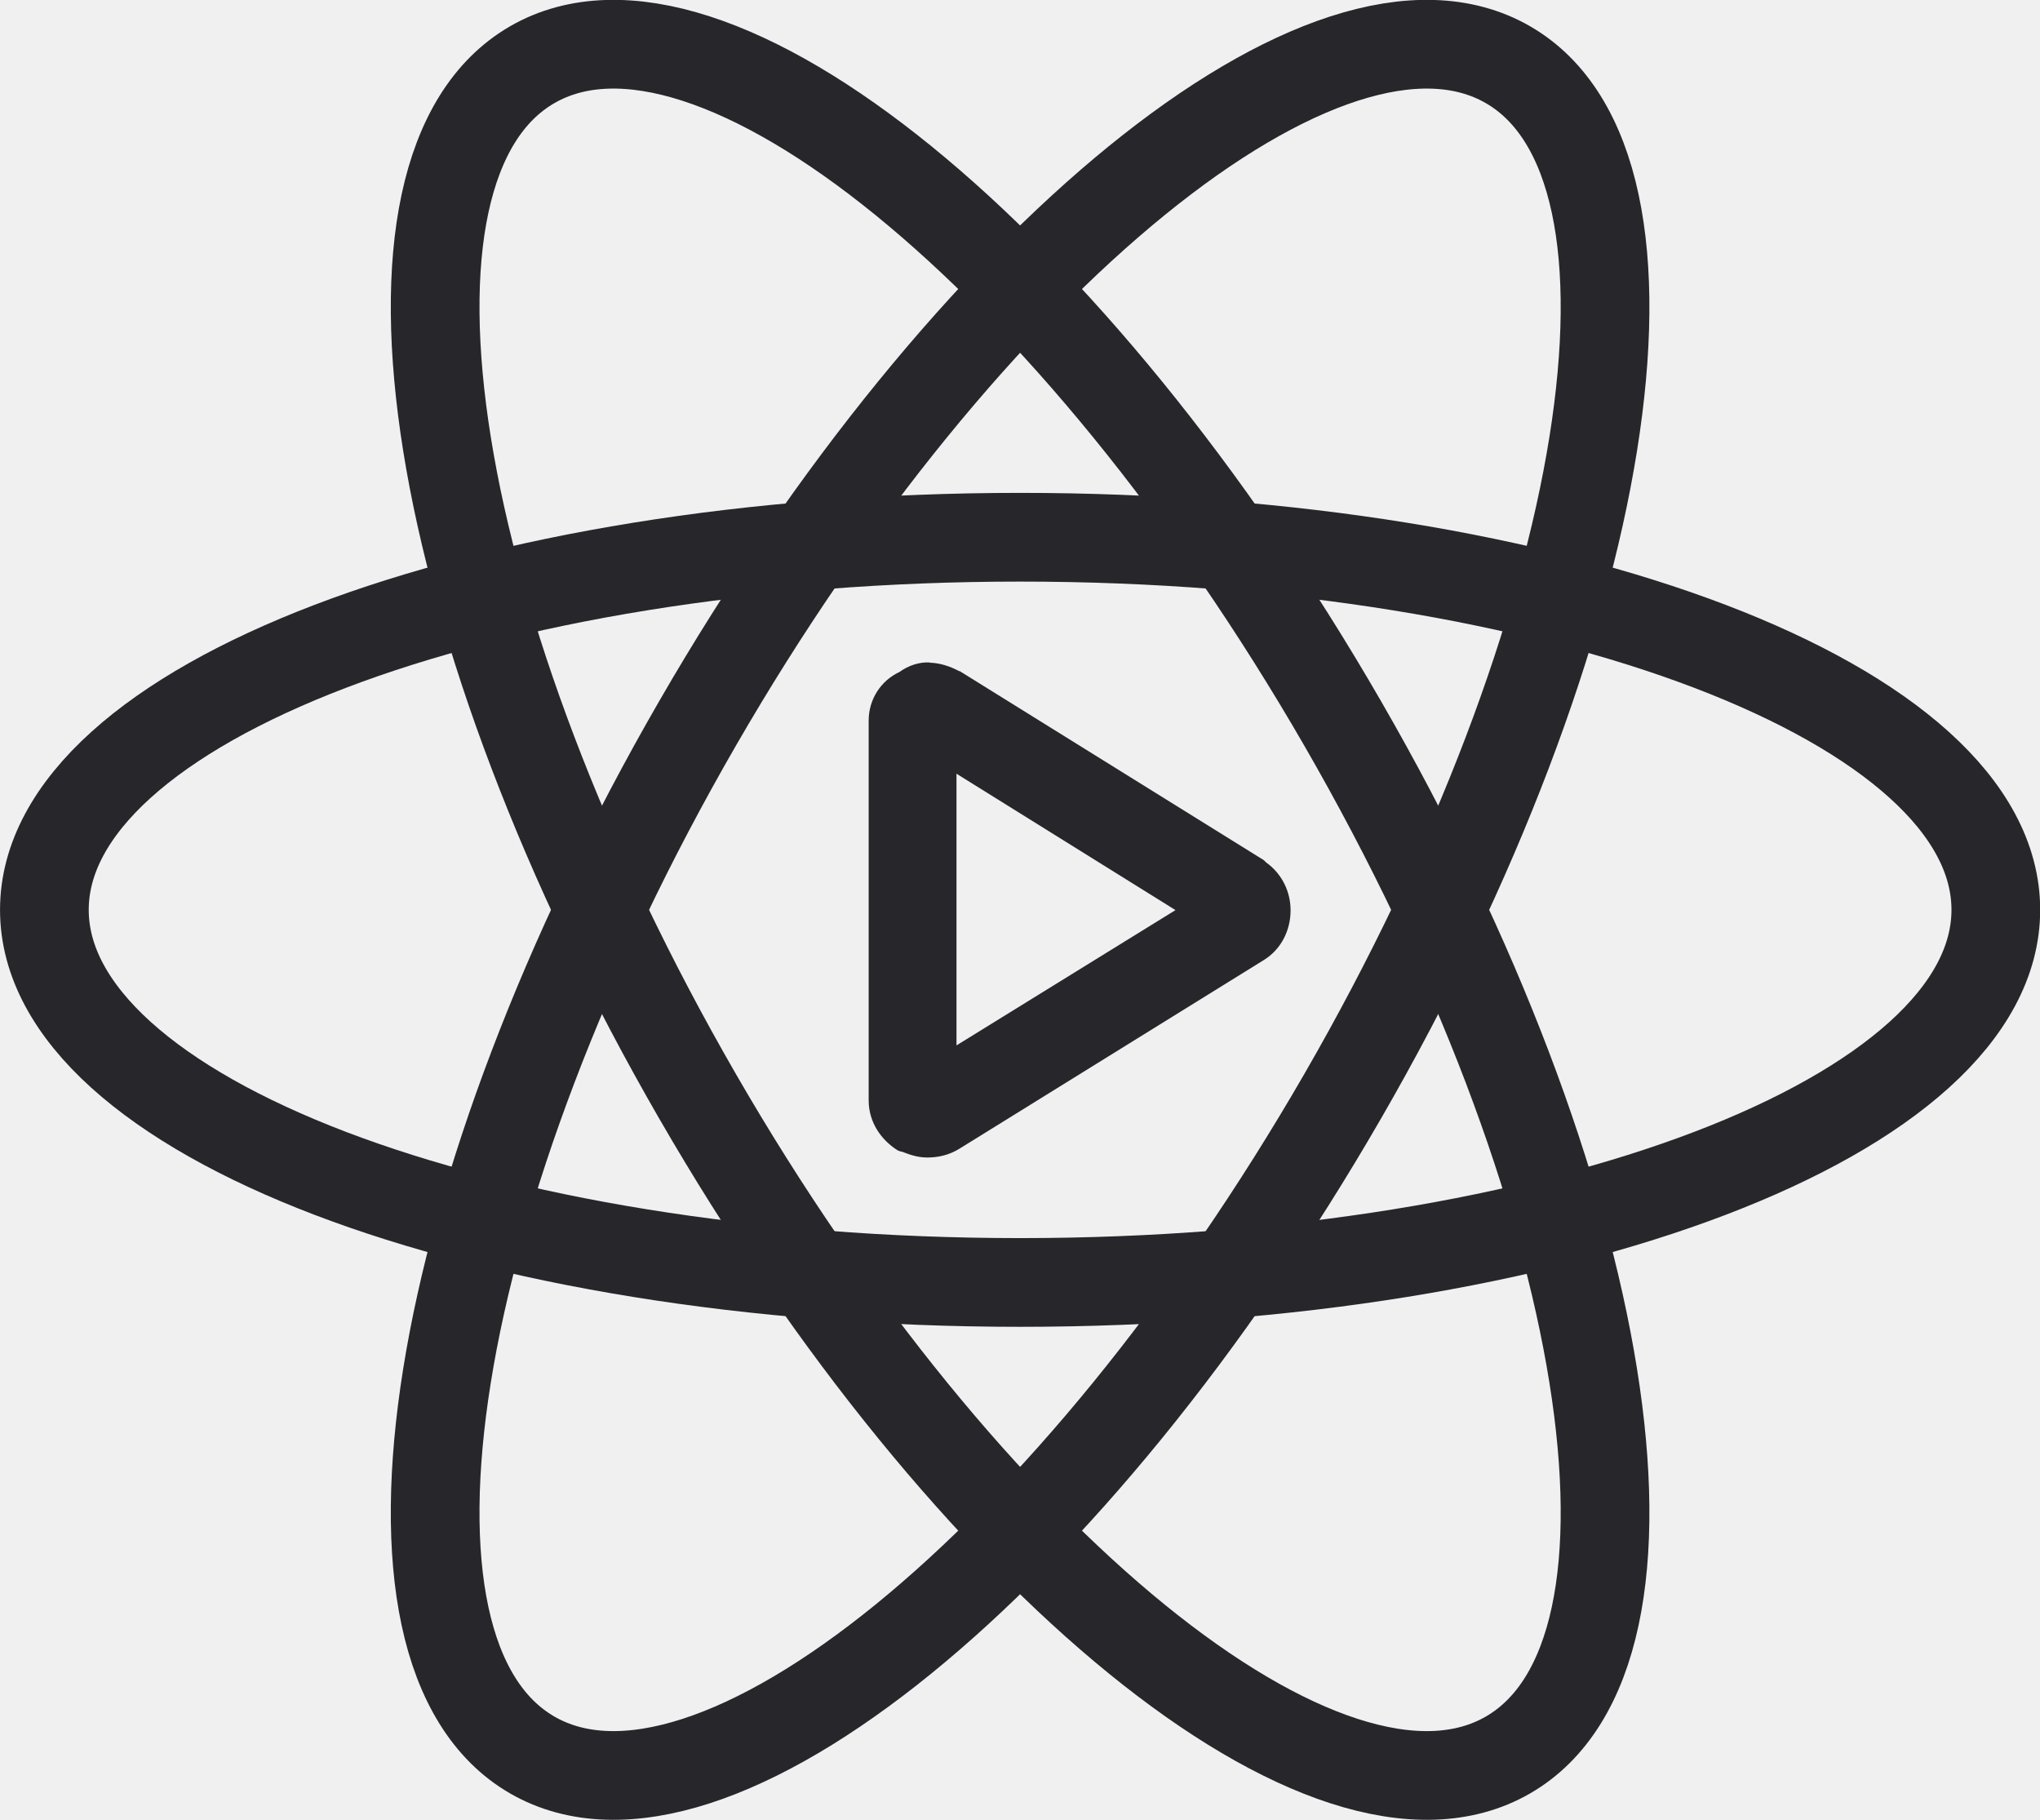
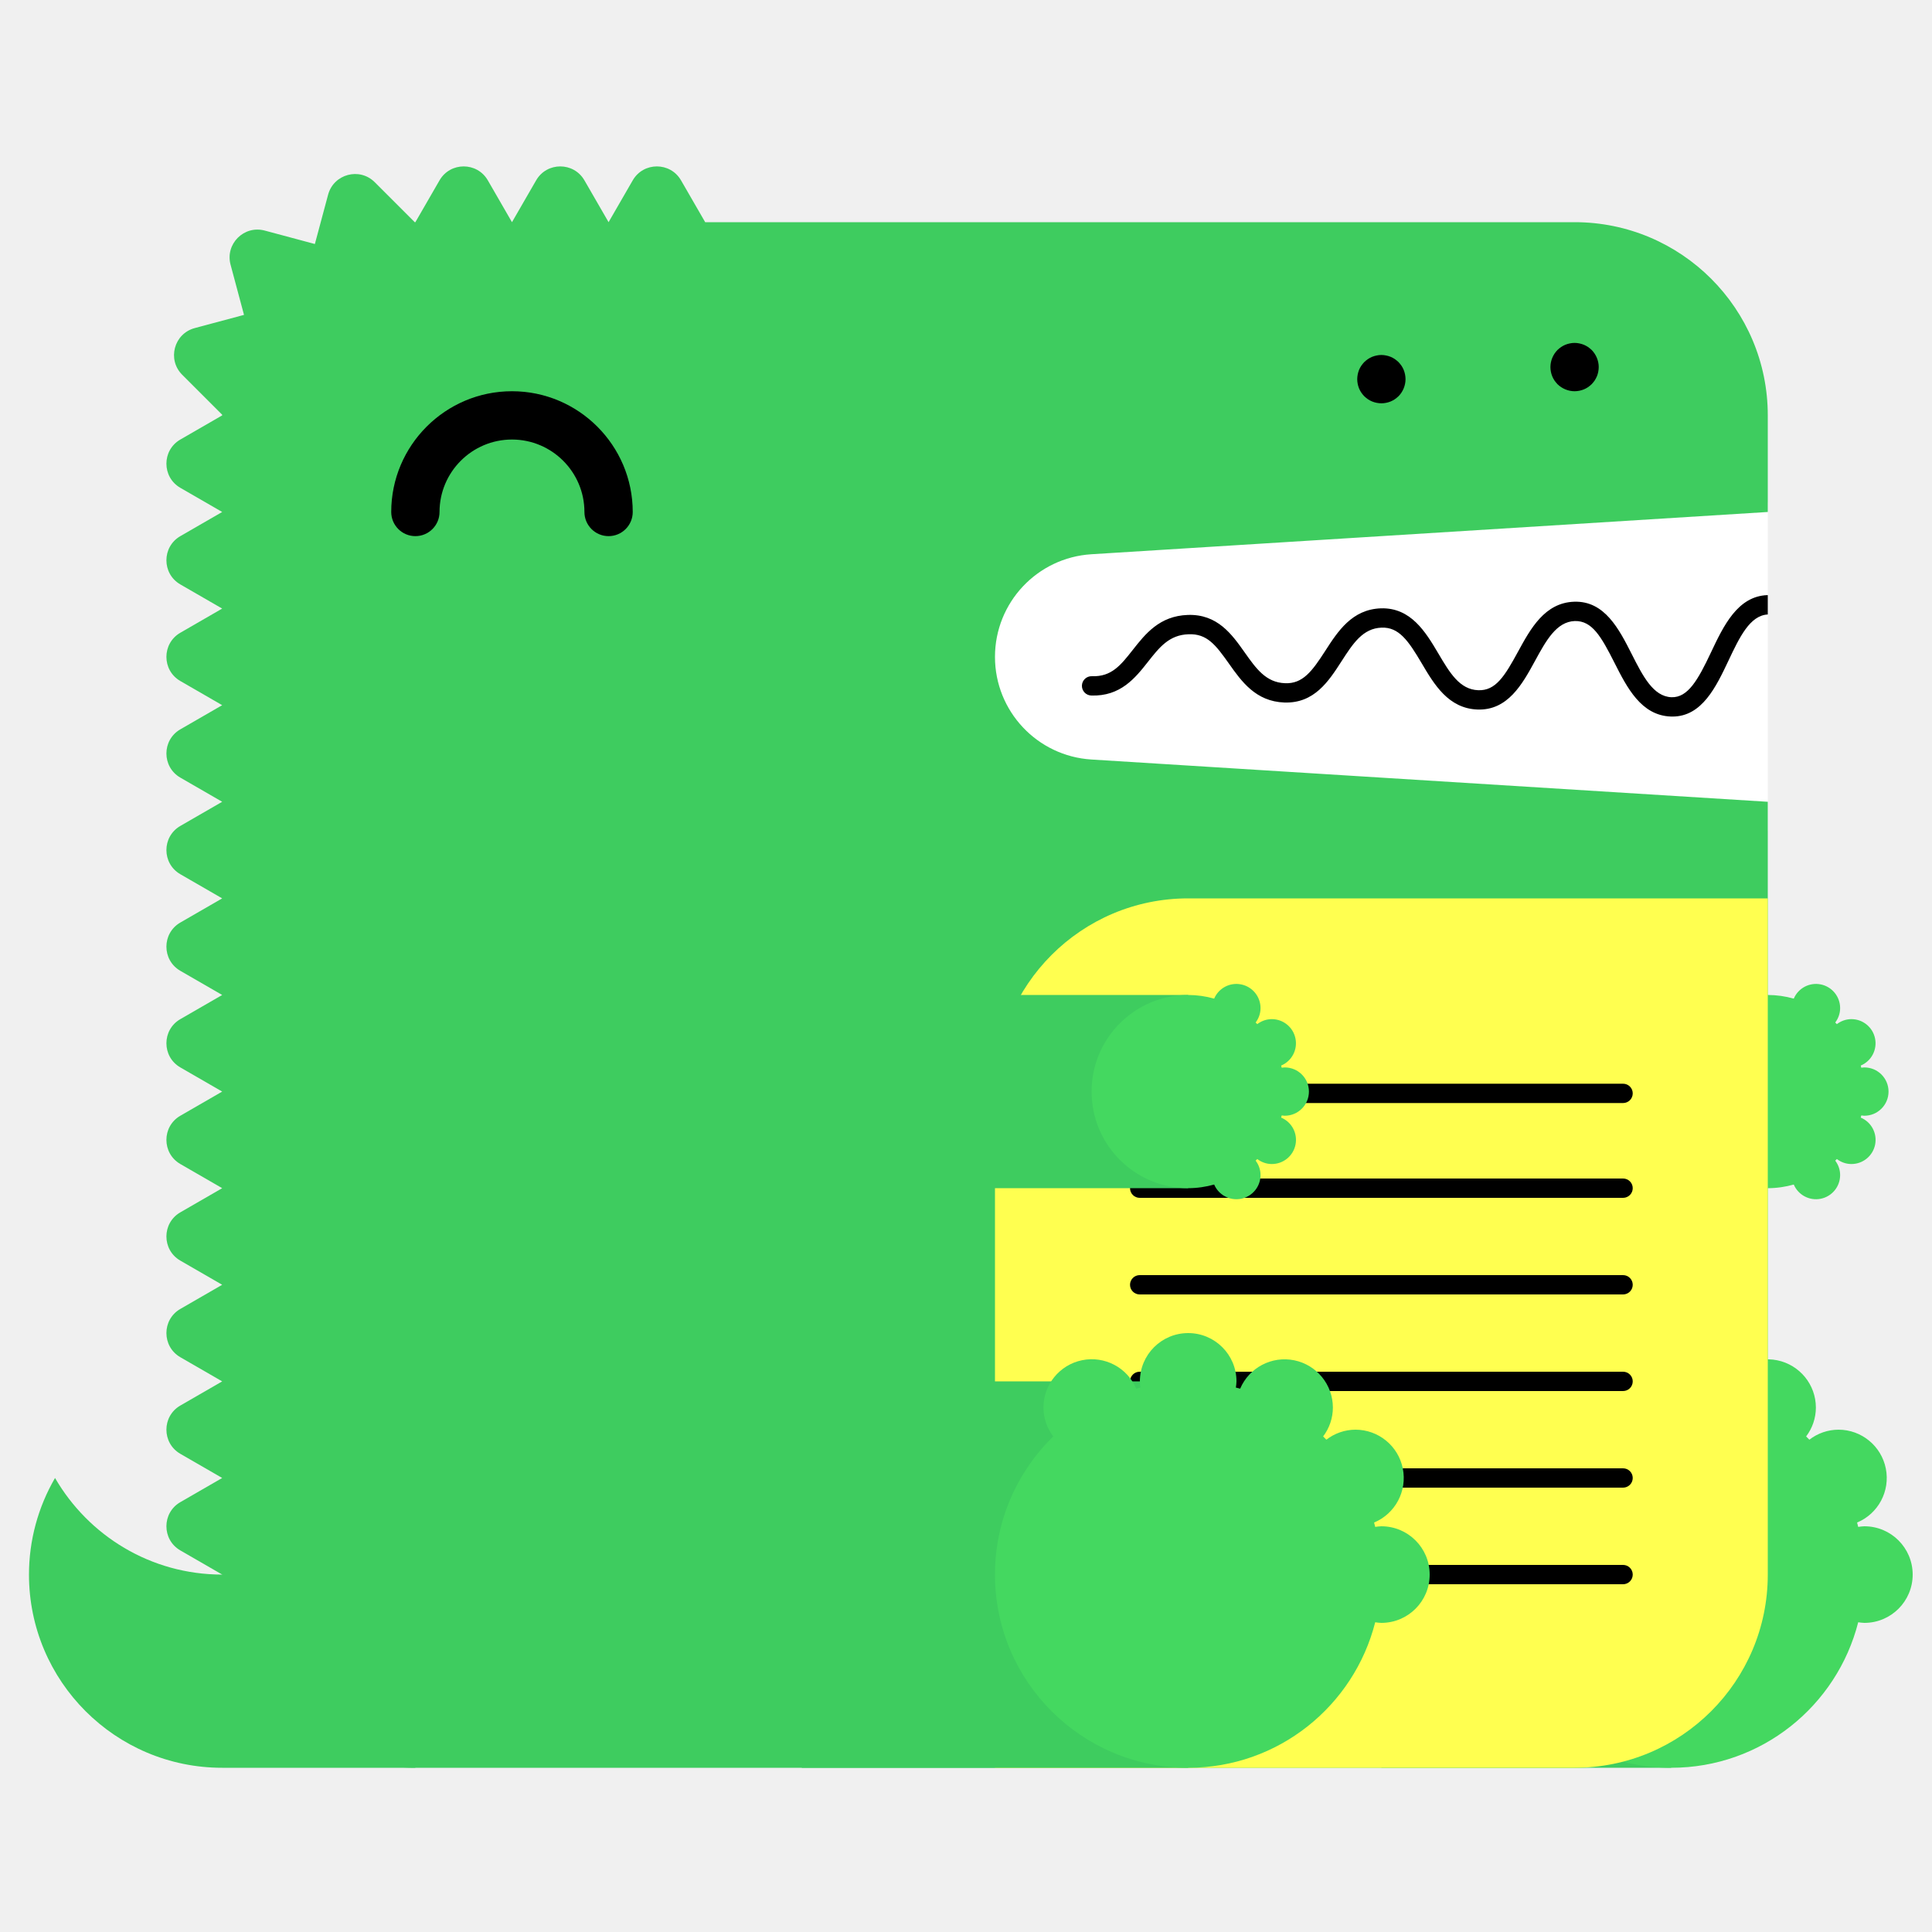
- <svg xmlns="http://www.w3.org/2000/svg" width="6.085mm" height="5.427mm" viewBox="0 0 6.085 5.427" version="1.1" id="svg8">
-   <defs id="defs2" />
-   <g id="layer1" transform="translate(-114.3661,-90.84087)">
-     <g id="g1474" style="stroke:#27262b;stroke-opacity:1">
-       <g transform="matrix(0.2645833,0,0,0.2645833,117.4089,93.55432)" id="g840" style="stroke:#27262b;stroke-opacity:1">
-         <g style="fill:none;stroke:#27262b;stroke-width:1;stroke-opacity:1" id="g825">
-           <ellipse cy="0" cx="0" rx="11" ry="4.2" id="ellipse819" style="stroke:#27262b;stroke-opacity:1" />
-           <ellipse cy="0" cx="0" rx="11" ry="4.2" transform="rotate(60)" id="ellipse821" style="stroke:#27262b;stroke-opacity:1" />
-           <ellipse cy="0" cx="0" rx="11" ry="4.2" transform="rotate(120)" id="ellipse823" style="stroke:#27262b;stroke-opacity:1" />
-         </g>
-       </g>
-       <path style="opacity:1;fill:#27262b;fill-opacity:1;stroke:#27262b;stroke-width:0;stroke-linecap:butt;stroke-linejoin:miter;stroke-miterlimit:4;stroke-dasharray:none;stroke-opacity:1;paint-order:normal" id="path842" d="m 117.043,92.672 c -0.038,-0.002 -0.078,0.011 -0.111,0.035 -0.069,0.032 -0.113,0.101 -0.113,0.178 v 1.393 c 0,0.081 0.047,0.145 0.105,0.182 a 0.029,0.029 0 0 0 0.004,0.002 c 0.004,0.002 0.009,0.003 0.014,0.004 0.022,0.008 0.052,0.021 0.092,0.021 0.038,0 0.079,-0.008 0.119,-0.033 l 1.115,-0.691 c 0.065,-0.04 0.098,-0.111 0.098,-0.182 0,-0.068 -0.031,-0.134 -0.09,-0.176 l -0.004,-0.004 a 0.029,0.029 0 0 0 -0.004,-0.004 l -1.115,-0.693 a 0.029,0.029 0 0 0 -0.002,0 c -0.001,-6.24e-4 -0.003,-0.001 -0.004,-0.002 -0.029,-0.015 -0.065,-0.028 -0.104,-0.029 z m 0.098,0.408 0.803,0.5 -0.803,0.496 z" transform="matrix(0.813492,0,0,0.813492,21.9259,17.42851)" />
-     </g>
-     <g id="g1466" transform="translate(0,0.01004502)" style="fill:#27262b;fill-opacity:1" />
+ <svg xmlns="http://www.w3.org/2000/svg" width="200" height="200" viewBox="0 0 200 200">
+   <g fill="none" fill-rule="evenodd">
+     <path fill="#FFF" d="M99 52h84v34H99z" />
+     <path d="M23 163c-7.398 0-13.843-4.027-17.303-10A19.886 19.886 0 0 0 3 163c0 11.046 8.954 20 20 20h20v-20H23z" fill="#3ECC5F" />
+     <path d="M112.98 57.376L183 53V43c0-11.046-8.954-20-20-20H73l-2.5-4.33c-1.112-1.925-3.889-1.925-5 0L63 23l-2.5-4.33c-1.111-1.925-3.889-1.925-5 0L53 23l-2.5-4.33c-1.111-1.925-3.889-1.925-5 0L43 23c-.022 0-.042.003-.065.003l-4.142-4.141c-1.57-1.571-4.252-.853-4.828 1.294l-1.369 5.104-5.192-1.392c-2.148-.575-4.111 1.389-3.535 3.536l1.39 5.193-5.102 1.367c-2.148.576-2.867 3.259-1.296 4.83l4.142 4.142c0 .021-.003.042-.003.064l-4.33 2.5c-1.925 1.111-1.925 3.889 0 5L23 53l-4.33 2.5c-1.925 1.111-1.925 3.889 0 5L23 63l-4.33 2.5c-1.925 1.111-1.925 3.889 0 5L23 73l-4.33 2.5c-1.925 1.111-1.925 3.889 0 5L23 83l-4.33 2.5c-1.925 1.111-1.925 3.889 0 5L23 93l-4.33 2.5c-1.925 1.111-1.925 3.889 0 5L23 103l-4.33 2.5c-1.925 1.111-1.925 3.889 0 5L23 113l-4.33 2.5c-1.925 1.111-1.925 3.889 0 5L23 123l-4.33 2.5c-1.925 1.111-1.925 3.889 0 5L23 133l-4.33 2.5c-1.925 1.111-1.925 3.889 0 5L23 143l-4.33 2.5c-1.925 1.111-1.925 3.889 0 5L23 153l-4.33 2.5c-1.925 1.111-1.925 3.889 0 5L23 163c0 11.046 8.954 20 20 20h120c11.046 0 20-8.954 20-20V83l-70.02-4.376A10.645 10.645 0 0 1 103 68c0-5.621 4.37-10.273 9.98-10.624" fill="#3ECC5F" />
+     <path fill="#3ECC5F" d="M143 183h30v-40h-30z" />
+     <path d="M193 158c-.219 0-.428.037-.639.064-.038-.15-.074-.301-.116-.451A5 5 0 0 0 190.32 148a4.96 4.96 0 0 0-3.016 1.036 26.531 26.531 0 0 0-.335-.336 4.955 4.955 0 0 0 1.011-2.987 5 5 0 0 0-9.599-1.959c-.148-.042-.297-.077-.445-.115.027-.211.064-.42.064-.639a5 5 0 0 0-5-5 5 5 0 0 0-5 5c0 .219.037.428.064.639-.148.038-.297.073-.445.115a4.998 4.998 0 0 0-9.599 1.959c0 1.125.384 2.151 1.011 2.987-3.717 3.632-6.031 8.693-6.031 14.3 0 11.046 8.954 20 20 20 9.339 0 17.16-6.41 19.361-15.064.211.027.42.064.639.064a5 5 0 0 0 5-5 5 5 0 0 0-5-5" fill="#44D860" />
+     <path fill="#3ECC5F" d="M153 123h30v-20h-30z" />
+     <path d="M193 115.5a2.5 2.5 0 1 0 0-5c-.109 0-.214.019-.319.032-.02-.075-.037-.15-.058-.225a2.501 2.501 0 0 0-.963-4.807c-.569 0-1.088.197-1.508.518a6.653 6.653 0 0 0-.168-.168c.314-.417.506-.931.506-1.494a2.5 2.5 0 0 0-4.8-.979A9.987 9.987 0 0 0 183 103c-5.522 0-10 4.478-10 10s4.478 10 10 10c.934 0 1.833-.138 2.69-.377a2.5 2.5 0 0 0 4.8-.979c0-.563-.192-1.077-.506-1.494.057-.055.113-.111.168-.168.42.321.939.518 1.508.518a2.5 2.5 0 0 0 .963-4.807c.021-.074.038-.15.058-.225.105.013.21.032.319.032" fill="#44D860" />
+     <path d="M63 55.5a2.5 2.5 0 0 1-2.5-2.5c0-4.136-3.364-7.5-7.5-7.5s-7.5 3.364-7.5 7.5a2.5 2.5 0 1 1-5 0c0-6.893 5.607-12.5 12.5-12.5S65.5 46.107 65.5 53a2.5 2.5 0 0 1-2.5 2.5" fill="#000" />
+     <path d="M103 183h60c11.046 0 20-8.954 20-20V93h-60c-11.046 0-20 8.954-20 20v70z" fill="#FFFF50" />
+     <path d="M168.02 124h-50.04a1 1 0 1 1 0-2h50.04a1 1 0 1 1 0 2m0 20h-50.04a1 1 0 1 1 0-2h50.04a1 1 0 1 1 0 2m0 20h-50.04a1 1 0 1 1 0-2h50.04a1 1 0 1 1 0 2m0-49.814h-50.04a1 1 0 1 1 0-2h50.04a1 1 0 1 1 0 2m0 19.814h-50.04a1 1 0 1 1 0-2h50.04a1 1 0 1 1 0 2m0 20h-50.04a1 1 0 1 1 0-2h50.04a1 1 0 1 1 0 2M183 61.611c-.012 0-.022-.006-.034-.005-3.09.105-4.552 3.196-5.842 5.923-1.346 2.85-2.387 4.703-4.093 4.647-1.889-.068-2.969-2.202-4.113-4.46-1.314-2.594-2.814-5.536-5.963-5.426-3.046.104-4.513 2.794-5.807 5.167-1.377 2.528-2.314 4.065-4.121 3.994-1.927-.07-2.951-1.805-4.136-3.813-1.321-2.236-2.848-4.75-5.936-4.664-2.994.103-4.465 2.385-5.763 4.4-1.373 2.13-2.335 3.428-4.165 3.351-1.973-.07-2.992-1.51-4.171-3.177-1.324-1.873-2.816-3.993-5.895-3.89-2.928.1-4.399 1.97-5.696 3.618-1.232 1.564-2.194 2.802-4.229 2.724a1 1 0 0 0-.072 2c3.017.101 4.545-1.8 5.872-3.487 1.177-1.496 2.193-2.787 4.193-2.855 1.926-.082 2.829 1.115 4.195 3.045 1.297 1.834 2.769 3.914 5.731 4.021 3.103.104 4.596-2.215 5.918-4.267 1.182-1.834 2.202-3.417 4.15-3.484 1.793-.067 2.769 1.35 4.145 3.681 1.297 2.197 2.766 4.686 5.787 4.796 3.125.108 4.634-2.62 5.949-5.035 1.139-2.088 2.214-4.06 4.119-4.126 1.793-.042 2.728 1.595 4.111 4.33 1.292 2.553 2.757 5.445 5.825 5.556l.169.003c3.064 0 4.518-3.075 5.805-5.794 1.139-2.41 2.217-4.68 4.067-4.773v-2z" fill="#000" />
+     <path fill="#3ECC5F" d="M83 183h40v-40H83z" />
+     <path d="M143 158c-.219 0-.428.037-.639.064-.038-.15-.074-.301-.116-.451A5 5 0 0 0 140.32 148a4.96 4.96 0 0 0-3.016 1.036 26.531 26.531 0 0 0-.335-.336 4.955 4.955 0 0 0 1.011-2.987 5 5 0 0 0-9.599-1.959c-.148-.042-.297-.077-.445-.115.027-.211.064-.42.064-.639a5 5 0 0 0-5-5 5 5 0 0 0-5 5c0 .219.037.428.064.639-.148.038-.297.073-.445.115a4.998 4.998 0 0 0-9.599 1.959c0 1.125.384 2.151 1.011 2.987-3.717 3.632-6.031 8.693-6.031 14.3 0 11.046 8.954 20 20 20 9.339 0 17.16-6.41 19.361-15.064.211.027.42.064.639.064a5 5 0 0 0 5-5 5 5 0 0 0-5-5" fill="#44D860" />
+     <path fill="#3ECC5F" d="M83 123h40v-20H83z" />
+     <path d="M133 115.5a2.5 2.5 0 1 0 0-5c-.109 0-.214.019-.319.032-.02-.075-.037-.15-.058-.225a2.501 2.501 0 0 0-.963-4.807c-.569 0-1.088.197-1.508.518a6.653 6.653 0 0 0-.168-.168c.314-.417.506-.931.506-1.494a2.5 2.5 0 0 0-4.8-.979A9.987 9.987 0 0 0 123 103c-5.522 0-10 4.478-10 10s4.478 10 10 10c.934 0 1.833-.138 2.69-.377a2.5 2.5 0 0 0 4.8-.979c0-.563-.192-1.077-.506-1.494.057-.055.113-.111.168-.168.42.321.939.518 1.508.518a2.5 2.5 0 0 0 .963-4.807c.021-.074.038-.15.058-.225.105.013.21.032.319.032" fill="#44D860" />
+     <path d="M143 41.75c-.16 0-.33-.02-.49-.05a2.52 2.52 0 0 1-.47-.14c-.15-.06-.29-.14-.431-.23-.13-.09-.259-.2-.38-.31-.109-.12-.219-.24-.309-.38s-.17-.28-.231-.43a2.619 2.619 0 0 1-.189-.96c0-.16.02-.33.05-.49.03-.16.08-.31.139-.47.061-.15.141-.29.231-.43.09-.13.2-.26.309-.38.121-.11.25-.22.38-.31.141-.09.281-.17.431-.23.149-.06.31-.11.47-.14.32-.07.65-.07.98 0 .159.03.32.08.47.14.149.06.29.14.43.23.13.09.259.2.38.31.11.12.22.25.31.38.09.14.17.28.23.43.06.16.11.31.14.47.029.16.05.33.05.49 0 .66-.271 1.31-.73 1.77-.121.11-.25.22-.38.31-.14.09-.281.17-.43.23a2.565 2.565 0 0 1-.96.19m20-1.25c-.66 0-1.3-.27-1.771-.73a3.802 3.802 0 0 1-.309-.38c-.09-.14-.17-.28-.231-.43a2.619 2.619 0 0 1-.189-.96c0-.66.27-1.3.729-1.77.121-.11.25-.22.38-.31.141-.09.281-.17.431-.23.149-.06.31-.11.47-.14.32-.07.66-.07.98 0 .159.03.32.08.47.14.149.06.29.14.43.23.13.09.259.2.38.31.459.47.73 1.11.73 1.77 0 .16-.021.33-.05.49-.03.16-.08.32-.14.47-.07.15-.14.29-.23.43-.09.13-.2.26-.31.38-.121.11-.25.22-.38.31-.14.09-.281.17-.43.23a2.565 2.565 0 0 1-.96.19" fill="#000" />
  </g>
</svg>
